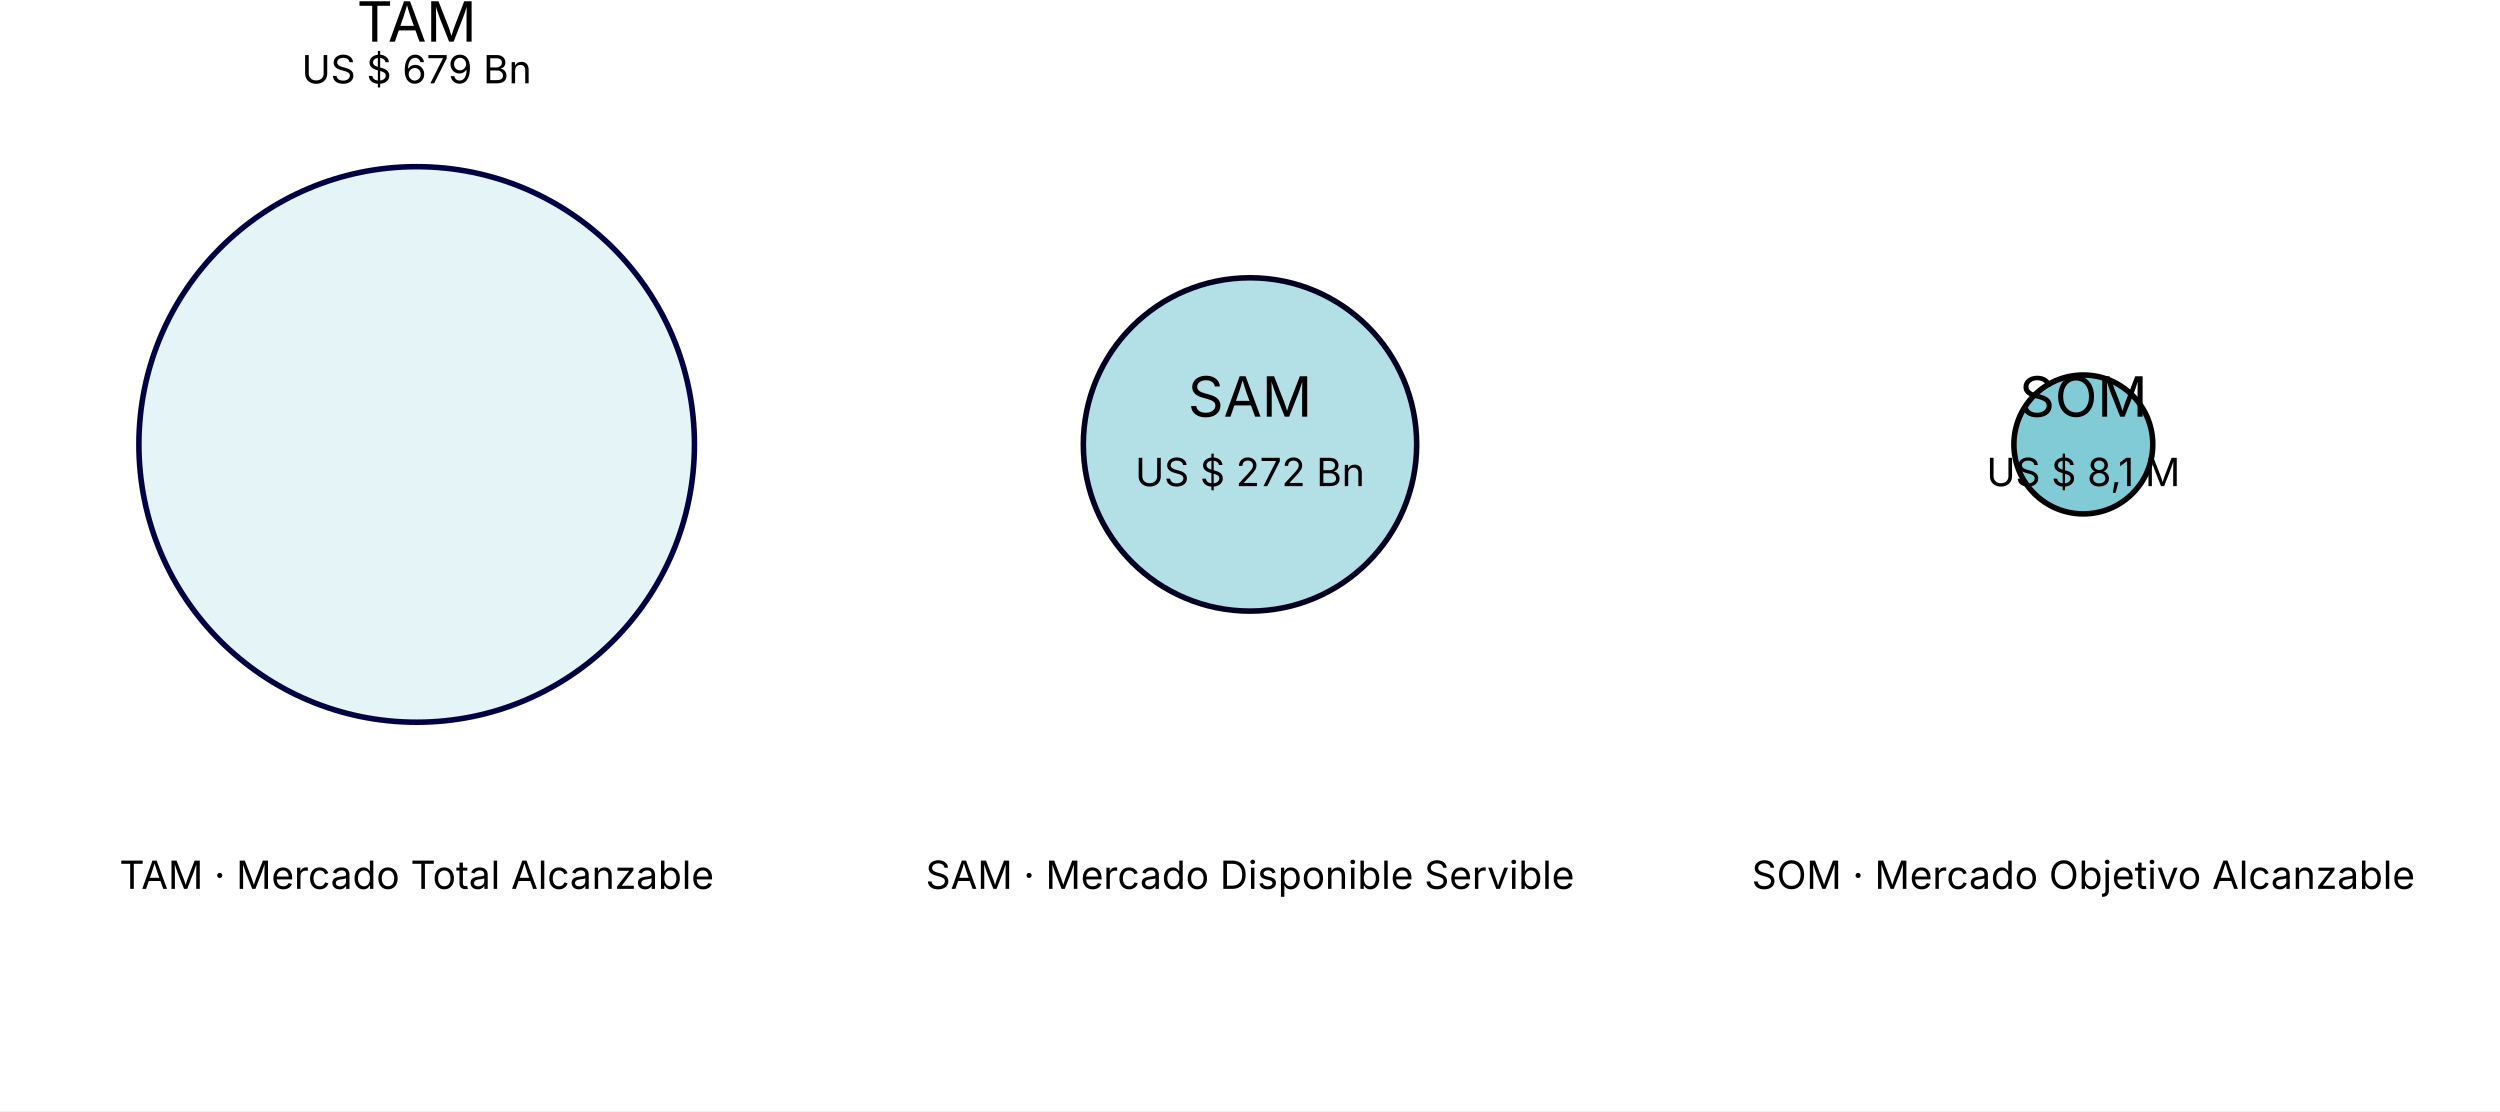
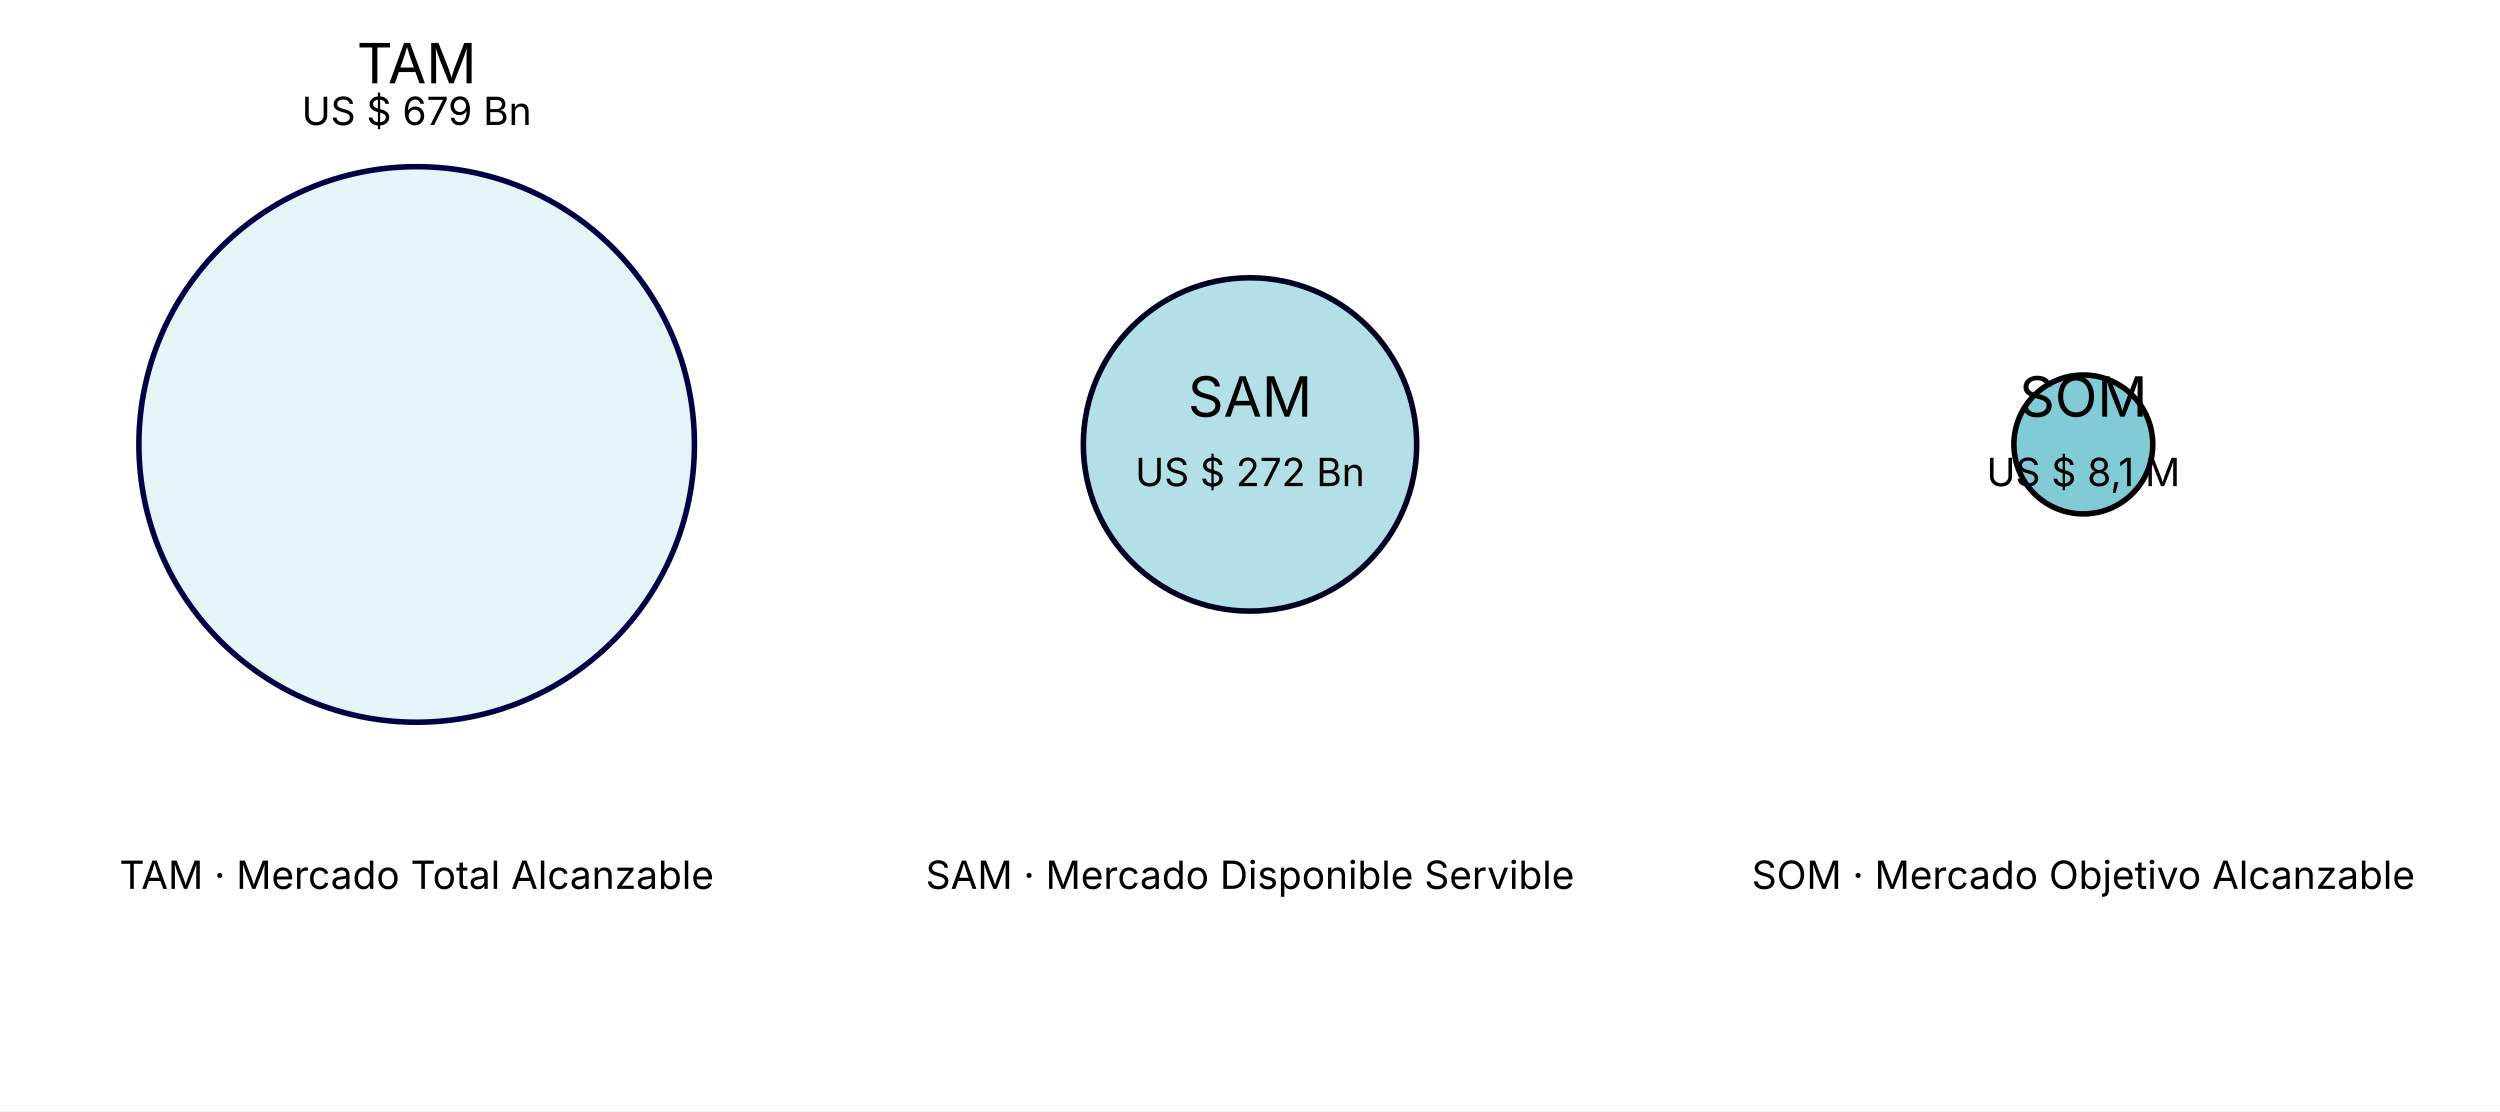
<svg xmlns="http://www.w3.org/2000/svg" width="900" height="400" viewBox="0 0 900 400" font-family="Inter, Helvetica, Arial, sans-serif">
  <rect width="100%" height="100%" fill="#FFFFFF" />
  <circle cx="150" cy="160" r="100" fill="#E5F5F7" stroke="#004" stroke-width="2" />
  <circle cx="450" cy="160" r="60" fill="#B3E0E7" stroke="#002" stroke-width="2" />
  <circle cx="750" cy="160" r="25" fill="#80CBD6" stroke="#000" stroke-width="2" />
-   <text x="150" y="15" text-anchor="middle" font-size="20" fill="#000">TAM</text>
-   <text x="150" y="30" text-anchor="middle" font-size="14" fill="#000">US $ 679 Bn</text>
+   <text x="150" y="30" text-anchor="middle" font-size="20" fill="#000">TAM</text>
+   <text x="150" y="45" text-anchor="middle" font-size="14" fill="#000">US $ 679 Bn</text>
  <text x="450" y="150" text-anchor="middle" font-size="20" fill="#000">SAM</text>
  <text x="450" y="175" text-anchor="middle" font-size="14" fill="#000">US $ 272 Bn</text>
  <text x="750" y="150" text-anchor="middle" font-size="20" fill="#000">SOM</text>
  <text x="750" y="175" text-anchor="middle" font-size="14" fill="#000">US $ 8,1 M</text>
  <text x="150" y="320" font-size="14" fill="#000" text-anchor="middle">
    TAM · Mercado Total Alcanzable
  </text>
  <text x="450" y="320" font-size="14" fill="#000" text-anchor="middle">
    SAM · Mercado Disponible Servible
  </text>
  <text x="750" y="320" font-size="14" fill="#000" text-anchor="middle">
    SOM · Mercado Objetivo Alcanzable
  </text>
</svg>
